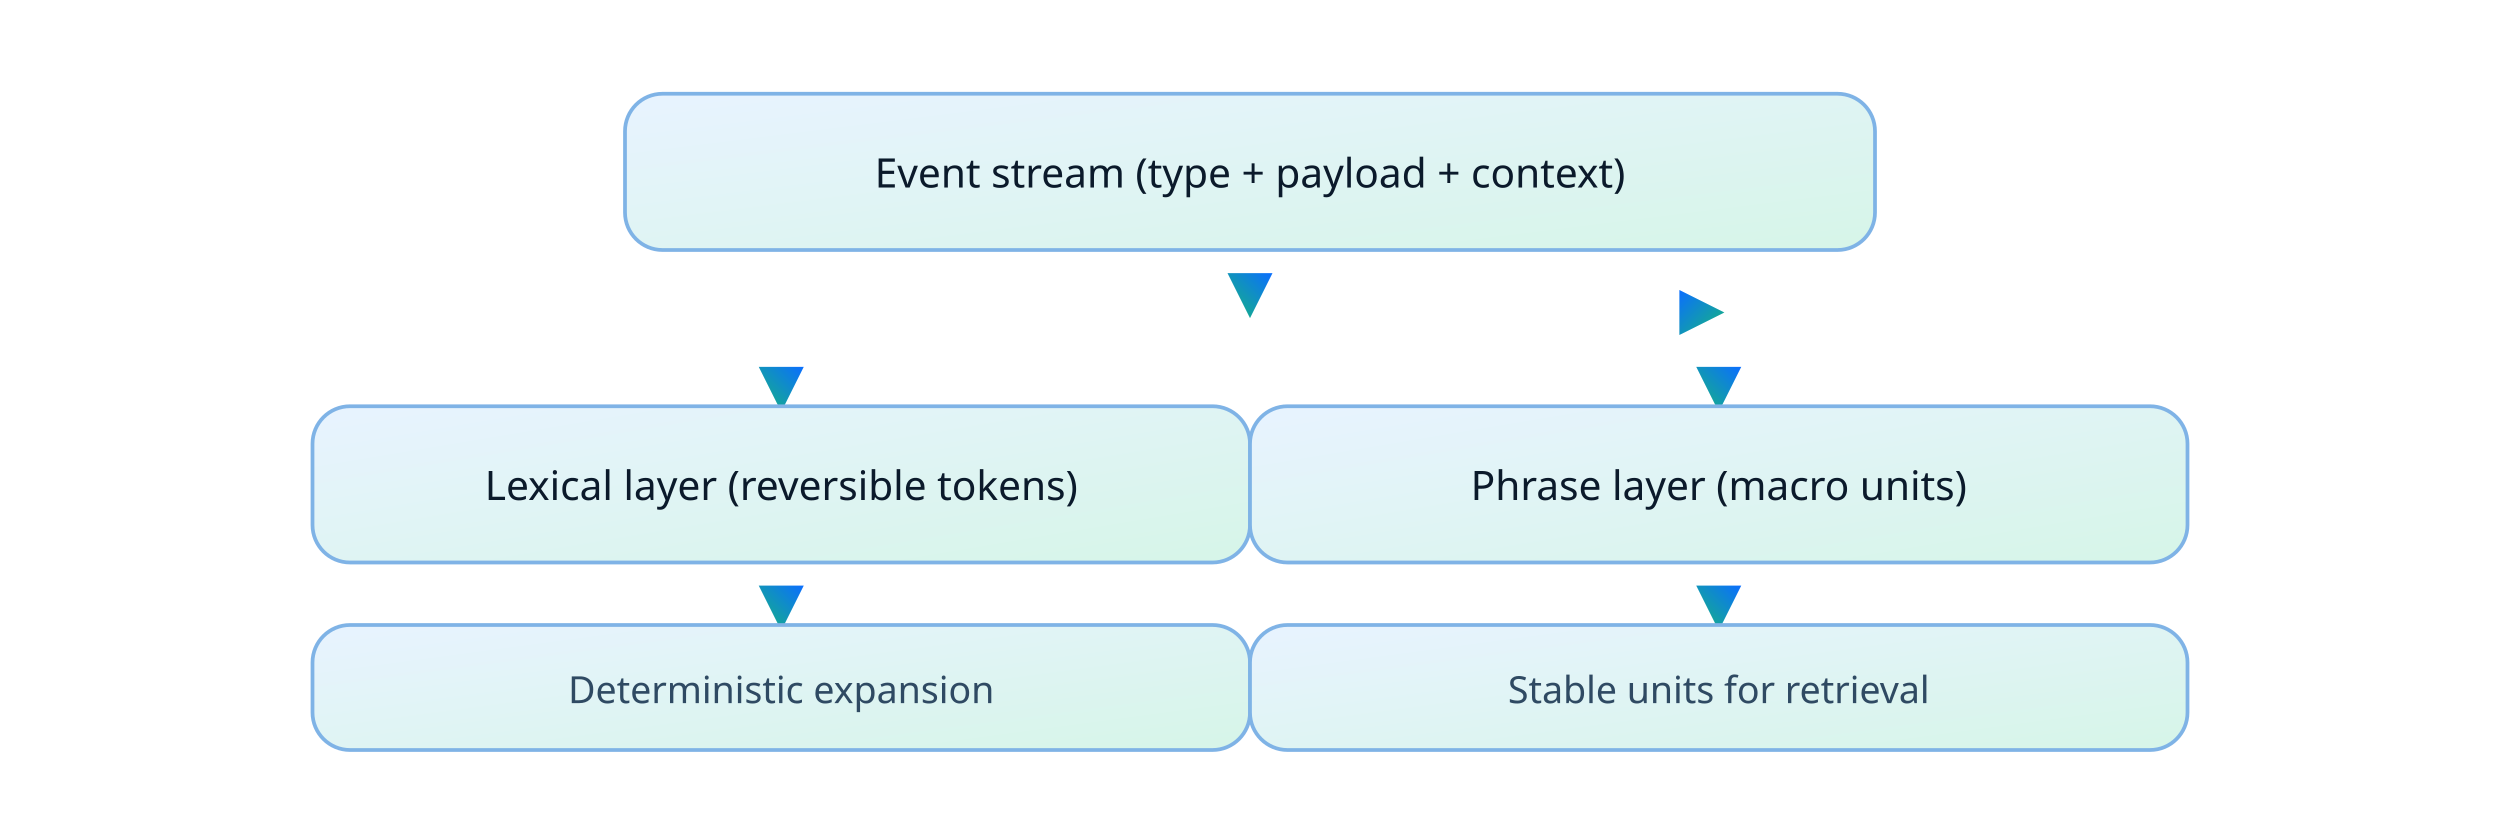
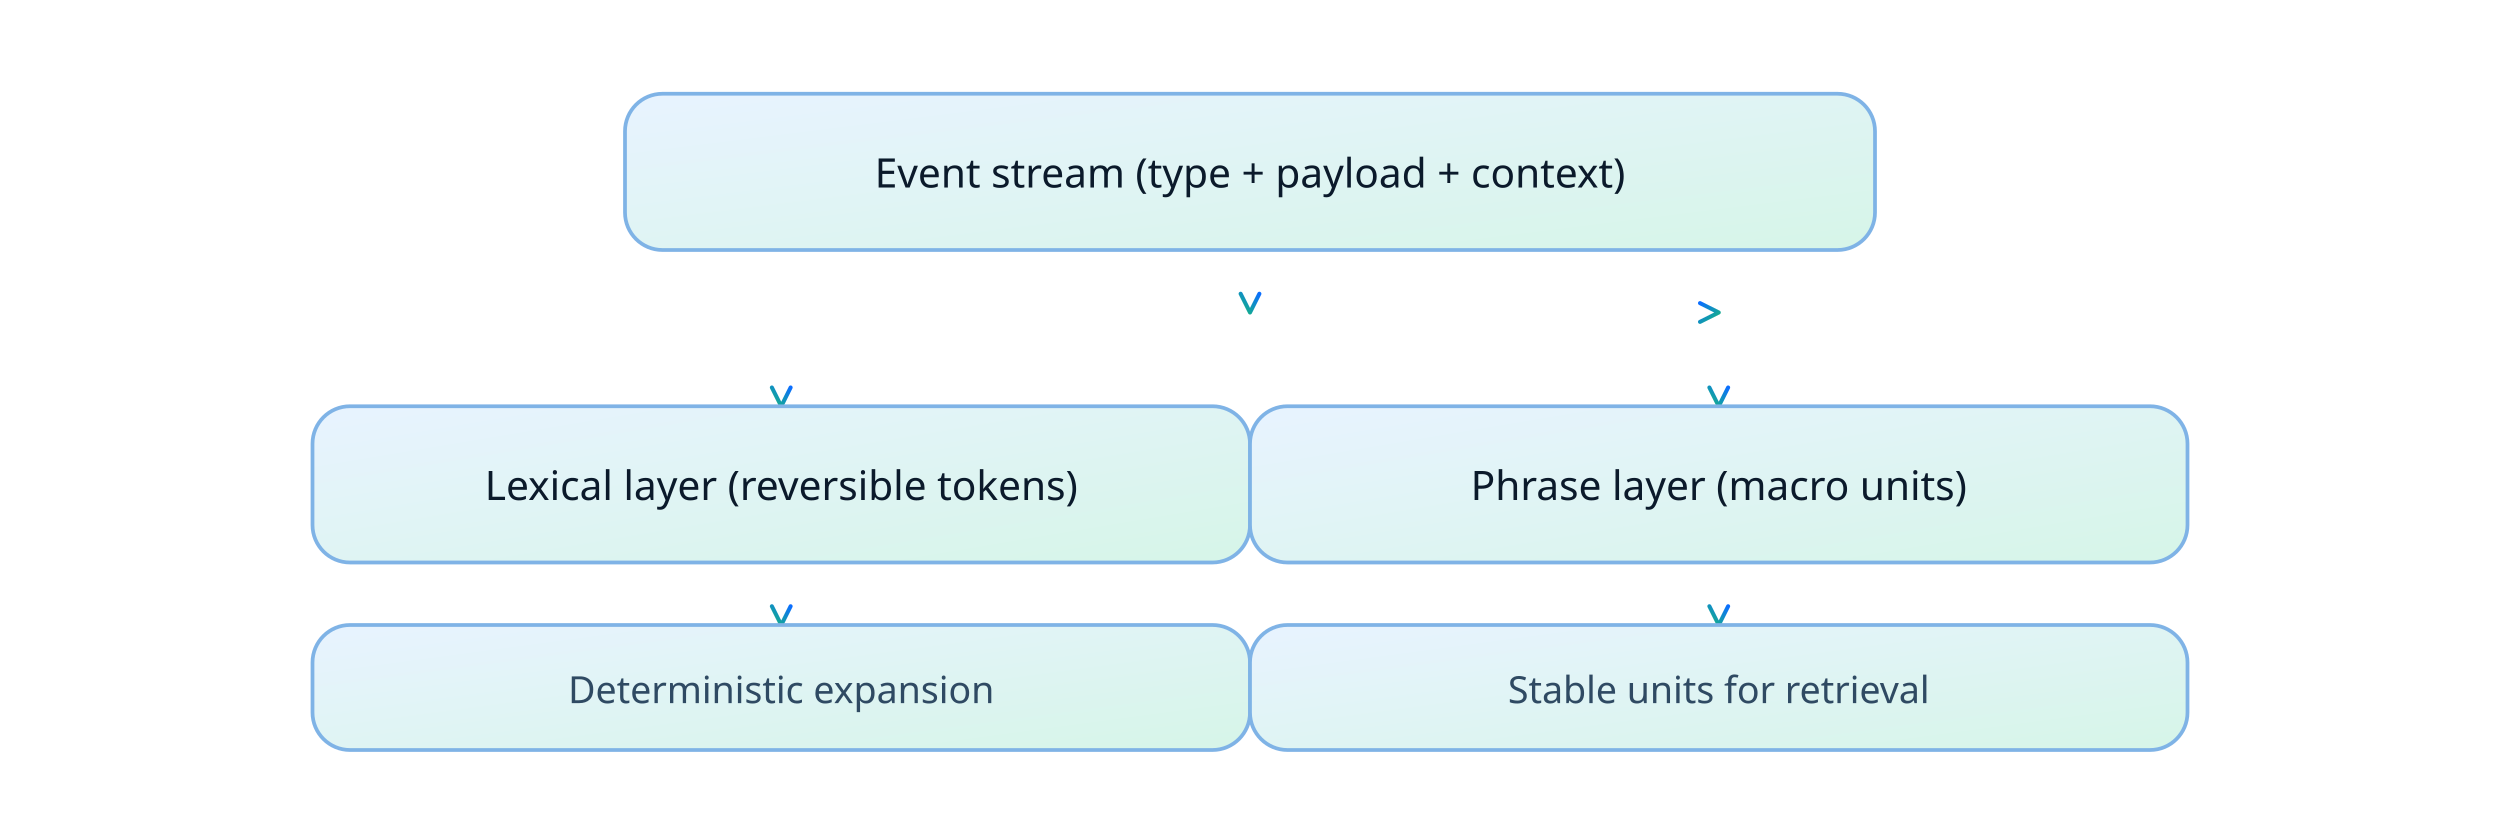
<svg xmlns="http://www.w3.org/2000/svg" viewBox="0 0 800 260" role="img" aria-label="Unified input representation diagram">
  <defs>
-     <marker id="arrowhead" markerWidth="8" markerHeight="8" refX="7" refY="4" orient="auto" markerUnits="strokeWidth">
-       <path d="M 0 0 L 8 4 L 0 8 Z" fill="context-stroke" />
-     </marker>
    <linearGradient id="sky" x1="0" y1="0" x2="1" y2="1">
      <stop offset="0" stop-color="#e8f3ff" />
      <stop offset="1" stop-color="#d6f5e8" />
    </linearGradient>
    <linearGradient id="deep" x1="0" y1="0" x2="1" y2="1">
      <stop offset="0" stop-color="#0b6eff" />
      <stop offset="1" stop-color="#16b879" />
    </linearGradient>
-     <marker id="arrowhead-deep" markerWidth="8" markerHeight="8" refX="7" refY="4" orient="auto" markerUnits="strokeWidth">
-       <path d="M 0 0 L 8 4 L 0 8 Z" fill="url(#deep)" stroke="url(#deep)" stroke-width="0" />
+     <marker id="arrowhead-deep" markerWidth="8" markerHeight="8" refX="7" refY="4" orient="auto" markerUnits="userSpaceOnUse">
+       <path d="M 1 1 L 7 4 L 1 7" fill="none" stroke="url(#deep)" stroke-width="1.3" stroke-linecap="round" stroke-linejoin="round" />
    </marker>
  </defs>
  <rect x="200" y="30" rx="12" ry="12" width="400" height="50" fill="url(#sky)" stroke="#7fb3e6" stroke-width="1.2" />
  <text x="400" y="60" text-anchor="middle" font-size="13" fill="#0b1a2b" font-family="Space Grotesk">Event stream (type + payload + context)</text>
  <line x1="400" y1="80" x2="400" y2="100" stroke="url(#deep)" stroke-width="1.8" stroke-linecap="round" marker-end="url(#arrowhead-deep)" />
  <line x1="250" y1="100" x2="550" y2="100" stroke="url(#deep)" stroke-width="1.8" stroke-linecap="round" marker-end="url(#arrowhead-deep)" />
  <line x1="250" y1="100" x2="250" y2="130" stroke="url(#deep)" stroke-width="1.8" stroke-linecap="round" marker-end="url(#arrowhead-deep)" />
  <line x1="550" y1="100" x2="550" y2="130" stroke="url(#deep)" stroke-width="1.8" stroke-linecap="round" marker-end="url(#arrowhead-deep)" />
  <rect x="100" y="130" rx="12" ry="12" width="300" height="50" fill="url(#sky)" stroke="#7fb3e6" stroke-width="1.2" />
  <text x="250" y="160" text-anchor="middle" font-size="13" fill="#0b1a2b" font-family="Space Grotesk">Lexical layer (reversible tokens)</text>
  <rect x="400" y="130" rx="12" ry="12" width="300" height="50" fill="url(#sky)" stroke="#7fb3e6" stroke-width="1.2" />
  <text x="550" y="160" text-anchor="middle" font-size="13" fill="#0b1a2b" font-family="Space Grotesk">Phrase layer (macro units)</text>
  <line x1="250" y1="180" x2="250" y2="200" stroke="url(#deep)" stroke-width="1.8" stroke-linecap="round" marker-end="url(#arrowhead-deep)" />
  <line x1="550" y1="180" x2="550" y2="200" stroke="url(#deep)" stroke-width="1.8" stroke-linecap="round" marker-end="url(#arrowhead-deep)" />
  <rect x="100" y="200" rx="12" ry="12" width="300" height="40" fill="url(#sky)" stroke="#7fb3e6" stroke-width="1.2" />
  <text x="250" y="225" text-anchor="middle" font-size="12" fill="#2f4a63" font-family="Space Grotesk">Deterministic expansion</text>
  <rect x="400" y="200" rx="12" ry="12" width="300" height="40" fill="url(#sky)" stroke="#7fb3e6" stroke-width="1.2" />
  <text x="550" y="225" text-anchor="middle" font-size="12" fill="#2f4a63" font-family="Space Grotesk">Stable units for retrieval</text>
</svg>
